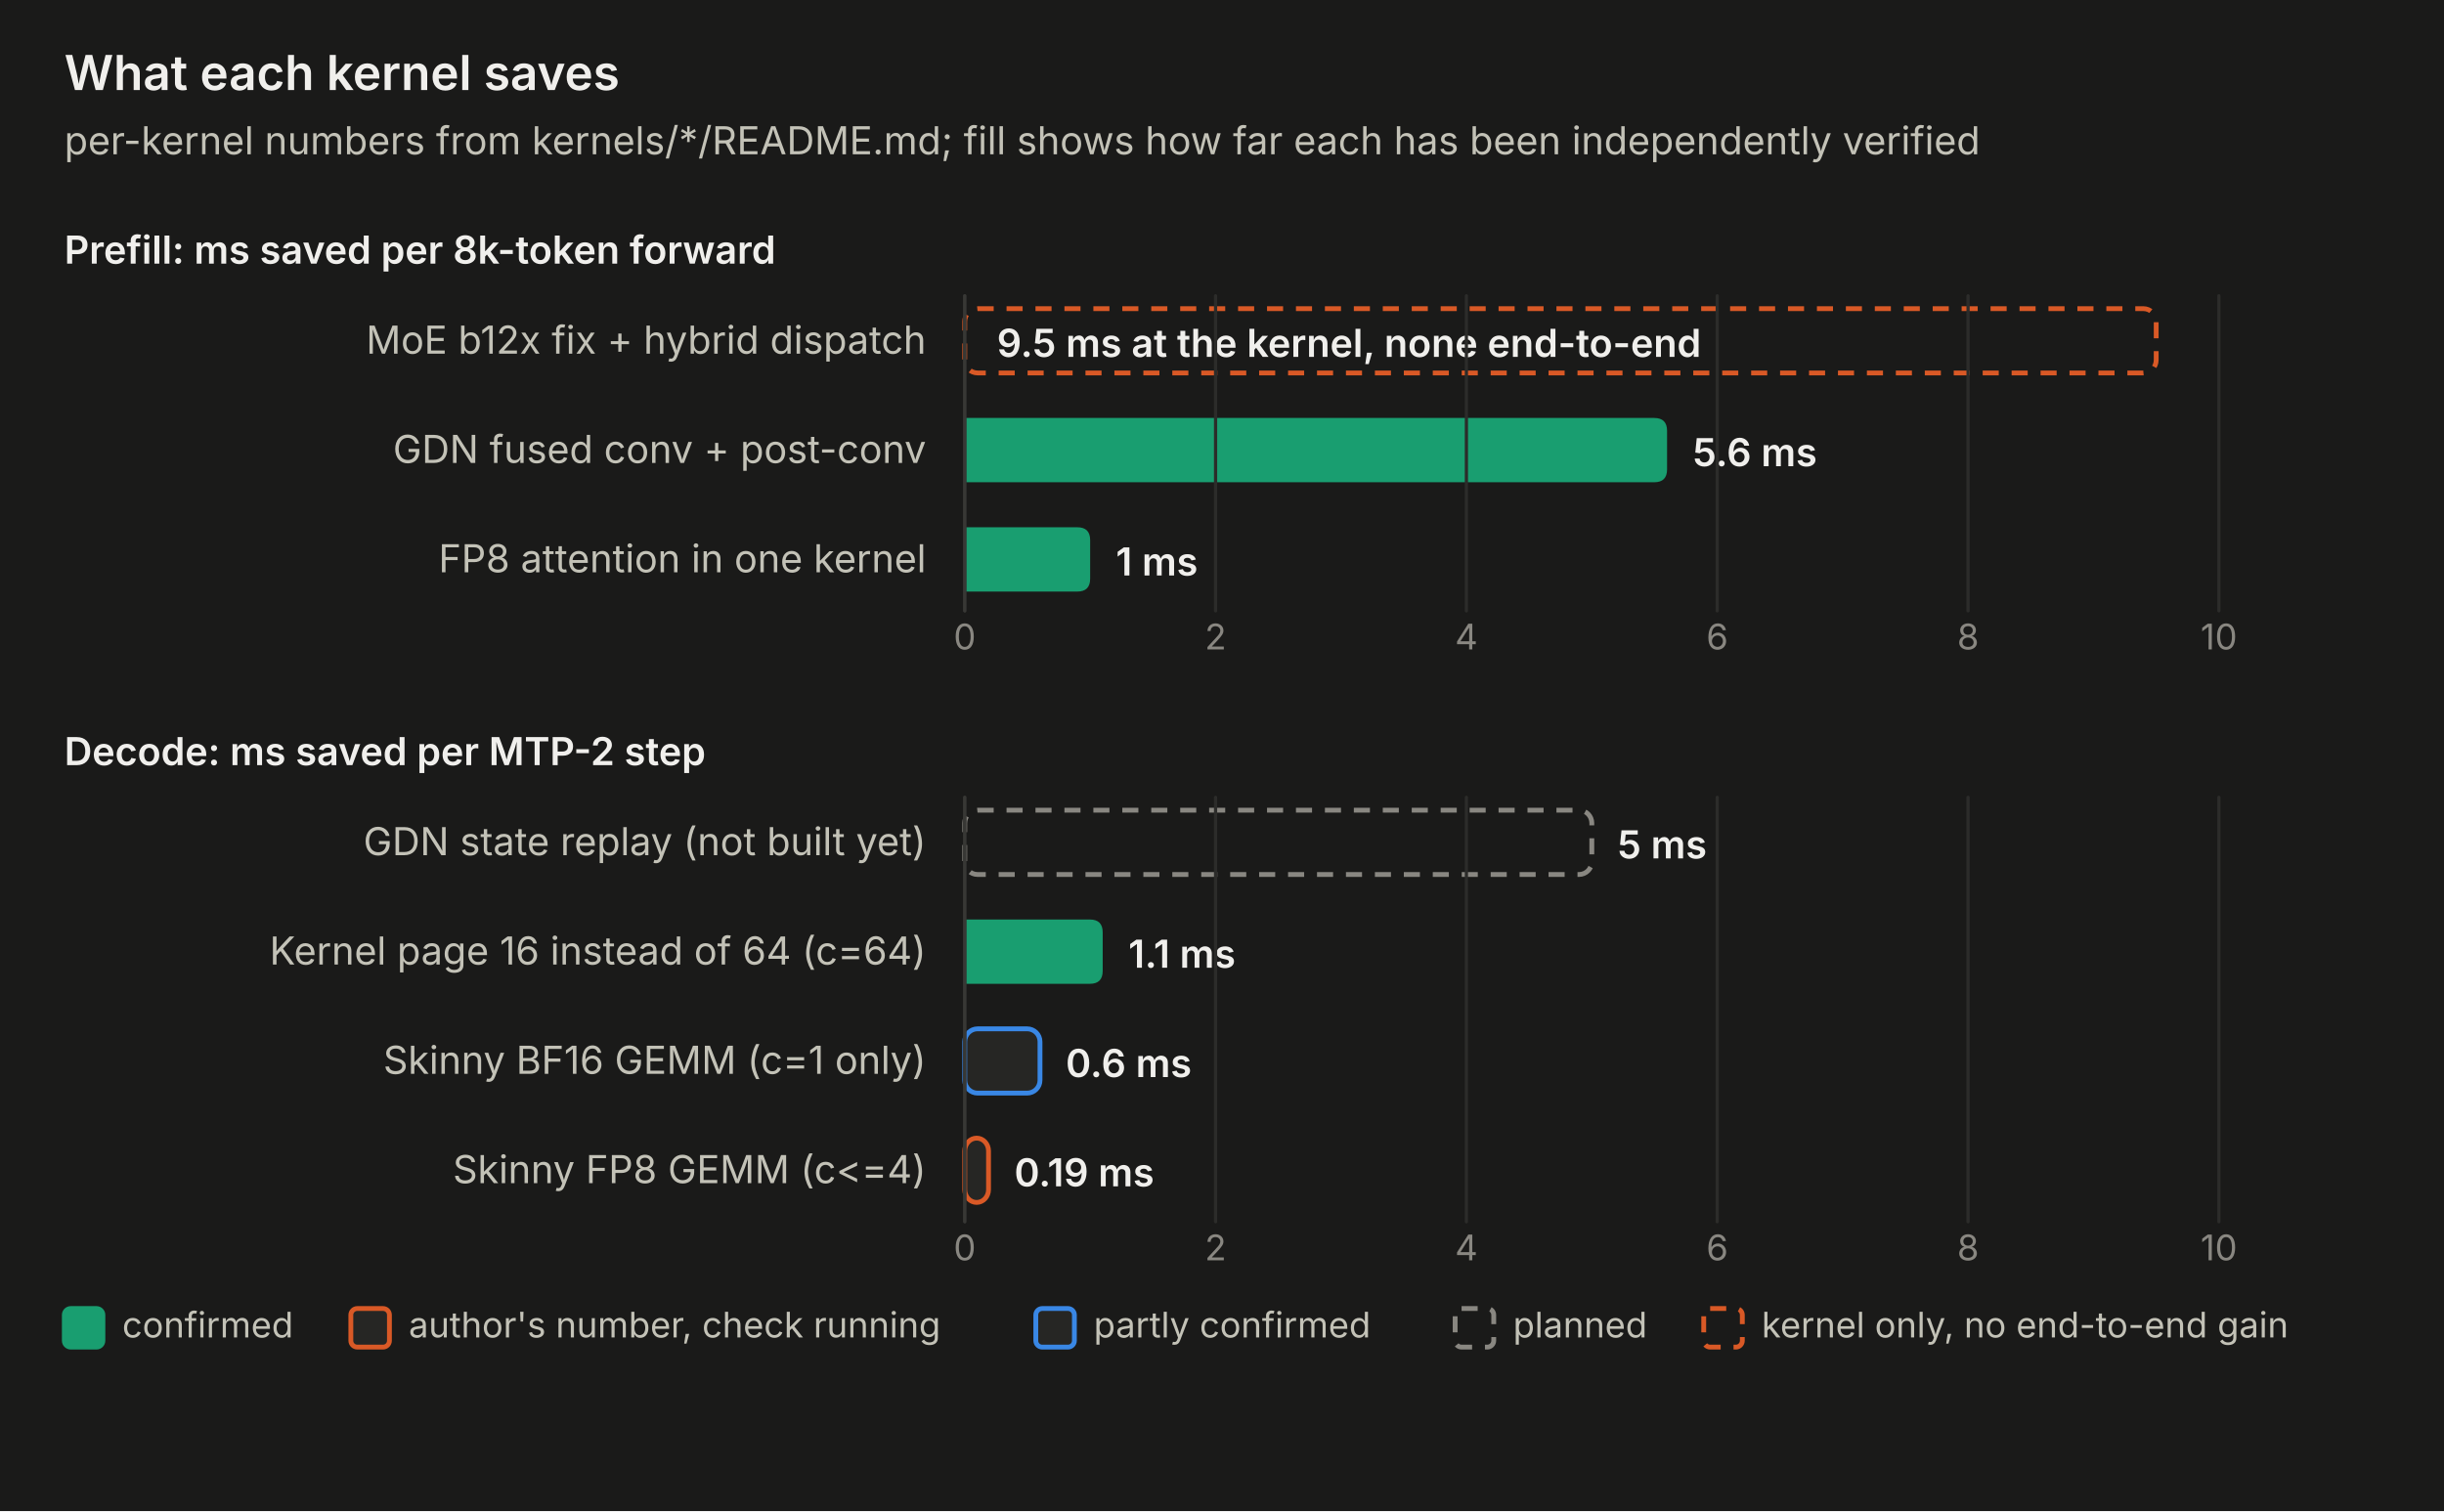
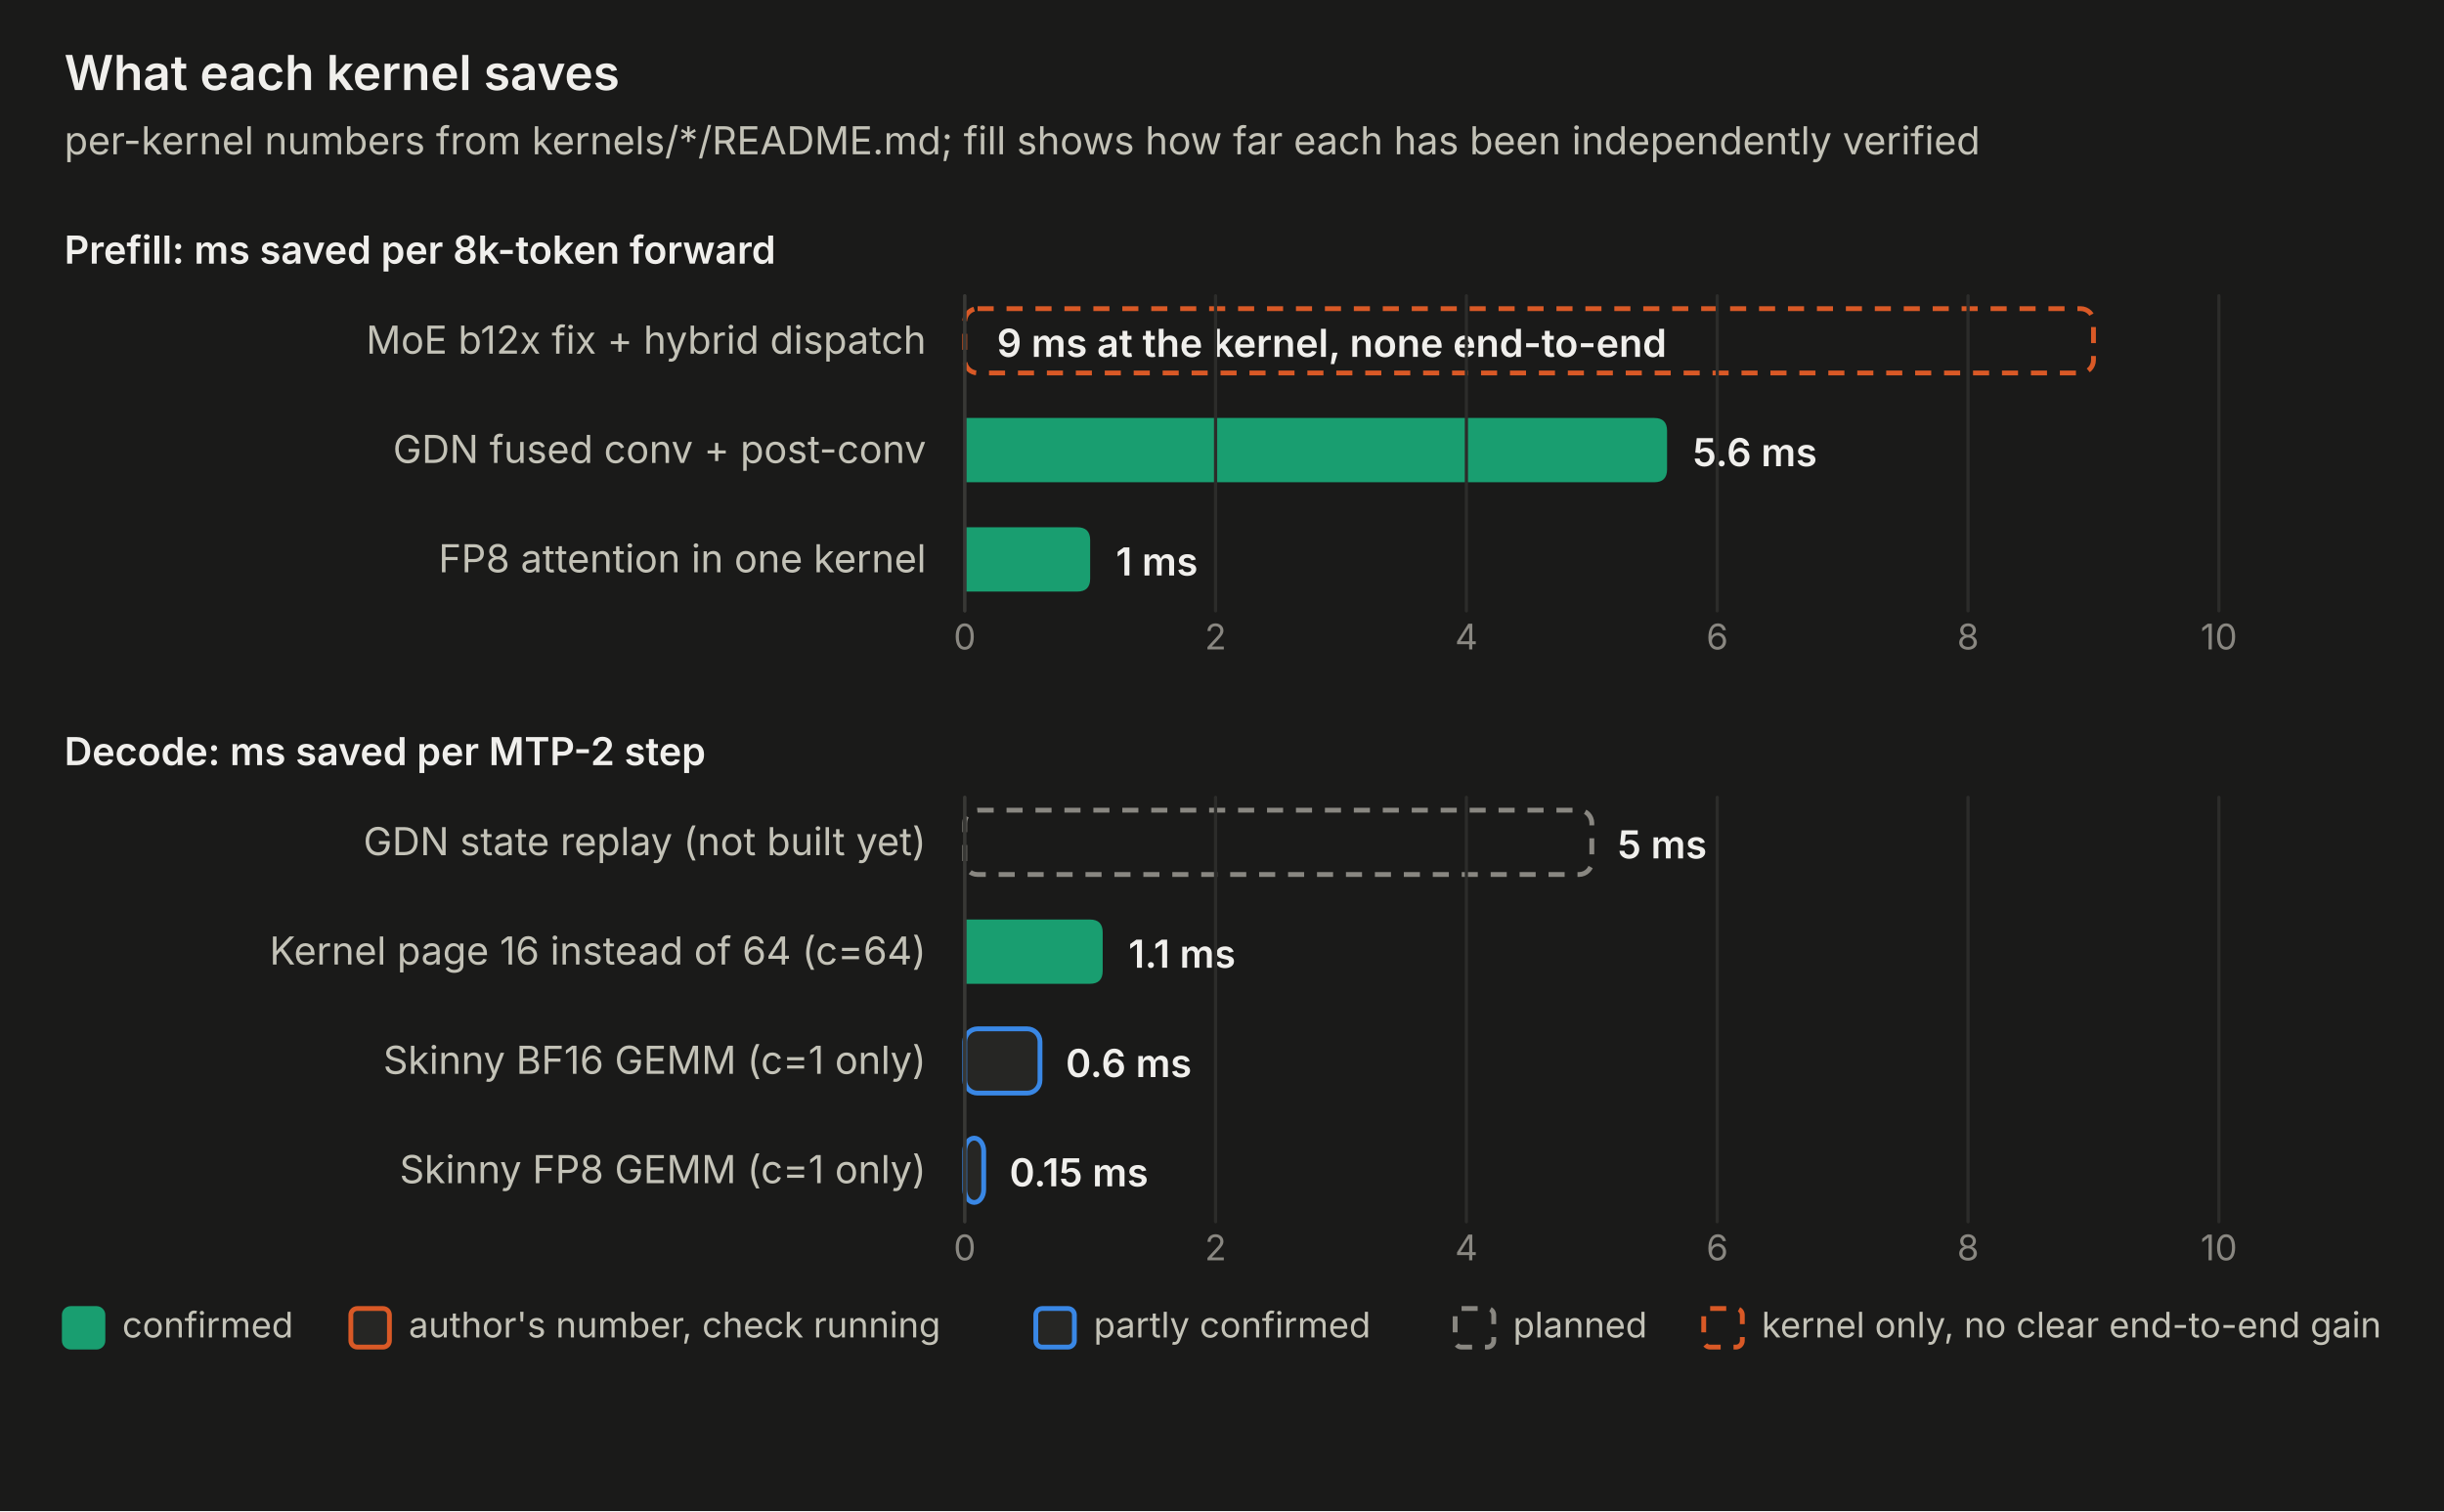
<svg xmlns="http://www.w3.org/2000/svg" viewBox="0 0 760 470" width="760" height="470" role="img" aria-label="Milliseconds saved per forward or decode step by each kernel, with its verification status" font-family="system-ui, -apple-system, Segoe UI, sans-serif">
  <defs />
  <rect width="100%" height="100%" fill="#1a1a19" />
  <text x="20.0" y="28.0" font-size="15" font-weight="600" fill="#f0efec" text-anchor="start">What each kernel saves</text>
  <text x="20.0" y="48.0" font-size="12" font-weight="400" fill="#c3c2b7" text-anchor="start">per-kernel numbers from kernels/*/README.md; fill shows how far each has been independently verified</text>
  <text x="20.0" y="82.0" font-size="12" font-weight="600" fill="#f0efec" text-anchor="start">Prefill: ms saved per 8k-token forward</text>
  <text x="288.0" y="110.0" font-size="12" font-weight="400" fill="#c3c2b7" text-anchor="end">MoE b12x fix + hybrid dispatch</text>
-   <rect x="300.0" y="96.0" width="370.5" height="20.0" rx="4" fill="#1a1a19" stroke="#d95926" stroke-width="1.5" stroke-dasharray="5 4" />
-   <text x="310.0" y="111.0" font-size="12" font-weight="600" fill="#f0efec" text-anchor="start">9.5 ms at the kernel, none end-to-end</text>
+   <rect x="300.0" y="96.0" width="351.0" height="20.0" rx="4" fill="#1a1a19" stroke="#d95926" stroke-width="1.5" stroke-dasharray="5 4" />
+   <text x="310.0" y="111.0" font-size="12" font-weight="600" fill="#f0efec" text-anchor="start">9 ms at the kernel, none end-to-end</text>
  <text x="288.0" y="144.0" font-size="12" font-weight="400" fill="#c3c2b7" text-anchor="end">GDN fused conv + post-conv</text>
  <path d="M300.0,130.0 H514.4 Q518.4,130.0 518.4,134.0 V146.0 Q518.4,150.0 514.4,150.0 H300.0 Z" fill="#199e70" />
  <text x="526.4" y="145.0" font-size="12" font-weight="600" fill="#f0efec" text-anchor="start">5.6 ms</text>
  <text x="288.0" y="178.0" font-size="12" font-weight="400" fill="#c3c2b7" text-anchor="end">FP8 attention in one kernel</text>
  <path d="M300.0,164.0 H335.0 Q339.0,164.0 339.0,168.0 V180.0 Q339.0,184.0 335.0,184.0 H300.0 Z" fill="#199e70" />
  <text x="347.0" y="179.0" font-size="12" font-weight="600" fill="#f0efec" text-anchor="start">1 ms</text>
  <line x1="300.0" y1="92.0" x2="300.0" y2="190.0" stroke="#2c2c2a" stroke-width="1" stroke-linecap="round" />
  <text x="300.0" y="202.0" font-size="11" font-weight="400" fill="#898781" text-anchor="middle">0</text>
  <line x1="378.0" y1="92.0" x2="378.0" y2="190.0" stroke="#2c2c2a" stroke-width="1" stroke-linecap="round" />
  <text x="378.0" y="202.0" font-size="11" font-weight="400" fill="#898781" text-anchor="middle">2</text>
  <line x1="456.0" y1="92.0" x2="456.0" y2="190.0" stroke="#2c2c2a" stroke-width="1" stroke-linecap="round" />
  <text x="456.0" y="202.0" font-size="11" font-weight="400" fill="#898781" text-anchor="middle">4</text>
  <line x1="534.0" y1="92.0" x2="534.0" y2="190.0" stroke="#2c2c2a" stroke-width="1" stroke-linecap="round" />
  <text x="534.0" y="202.0" font-size="11" font-weight="400" fill="#898781" text-anchor="middle">6</text>
  <line x1="612.0" y1="92.0" x2="612.0" y2="190.0" stroke="#2c2c2a" stroke-width="1" stroke-linecap="round" />
  <text x="612.0" y="202.0" font-size="11" font-weight="400" fill="#898781" text-anchor="middle">8</text>
  <line x1="690.0" y1="92.0" x2="690.0" y2="190.0" stroke="#2c2c2a" stroke-width="1" stroke-linecap="round" />
  <text x="690.0" y="202.0" font-size="11" font-weight="400" fill="#898781" text-anchor="middle">10</text>
  <line x1="300.0" y1="92.0" x2="300.0" y2="190.0" stroke="#383835" stroke-width="1" stroke-linecap="round" />
  <text x="20.0" y="238.0" font-size="12" font-weight="600" fill="#f0efec" text-anchor="start">Decode: ms saved per MTP-2 step</text>
  <text x="288.0" y="266.0" font-size="12" font-weight="400" fill="#c3c2b7" text-anchor="end">GDN state replay (not built yet)</text>
  <rect x="300.0" y="252.0" width="195.0" height="20.0" rx="4" fill="#1a1a19" stroke="#898781" stroke-width="1.5" stroke-dasharray="5 4" />
  <text x="503.0" y="267.0" font-size="12" font-weight="600" fill="#f0efec" text-anchor="start">5 ms</text>
  <text x="288.0" y="300.0" font-size="12" font-weight="400" fill="#c3c2b7" text-anchor="end">Kernel page 16 instead of 64 (c=64)</text>
  <path d="M300.0,286.0 H338.9 Q342.9,286.0 342.9,290.0 V302.0 Q342.9,306.0 338.9,306.0 H300.0 Z" fill="#199e70" />
  <text x="350.9" y="301.0" font-size="12" font-weight="600" fill="#f0efec" text-anchor="start">1.1 ms</text>
  <text x="288.0" y="334.0" font-size="12" font-weight="400" fill="#c3c2b7" text-anchor="end">Skinny BF16 GEMM (c=1 only)</text>
  <rect x="300.0" y="320.0" width="23.4" height="20.0" rx="4" fill="#262624" stroke="#3987e5" stroke-width="1.5" />
  <text x="331.4" y="335.0" font-size="12" font-weight="600" fill="#f0efec" text-anchor="start">0.6 ms</text>
-   <text x="288.0" y="368.0" font-size="12" font-weight="400" fill="#c3c2b7" text-anchor="end">Skinny FP8 GEMM (c&lt;=4)</text>
-   <rect x="300.0" y="354.0" width="7.4" height="20.0" rx="4" fill="#262624" stroke="#d95926" stroke-width="1.5" />
-   <text x="315.4" y="369.0" font-size="12" font-weight="600" fill="#f0efec" text-anchor="start">0.19 ms</text>
+   <text x="288.0" y="368.0" font-size="12" font-weight="400" fill="#c3c2b7" text-anchor="end">Skinny FP8 GEMM (c=1 only)</text>
+   <rect x="300.0" y="354.0" width="5.9" height="20.0" rx="4" fill="#262624" stroke="#3987e5" stroke-width="1.5" />
+   <text x="313.9" y="369.0" font-size="12" font-weight="600" fill="#f0efec" text-anchor="start">0.15 ms</text>
  <line x1="300.0" y1="248.0" x2="300.0" y2="380.0" stroke="#2c2c2a" stroke-width="1" stroke-linecap="round" />
  <text x="300.0" y="392.0" font-size="11" font-weight="400" fill="#898781" text-anchor="middle">0</text>
  <line x1="378.0" y1="248.0" x2="378.0" y2="380.0" stroke="#2c2c2a" stroke-width="1" stroke-linecap="round" />
  <text x="378.0" y="392.0" font-size="11" font-weight="400" fill="#898781" text-anchor="middle">2</text>
  <line x1="456.0" y1="248.0" x2="456.0" y2="380.0" stroke="#2c2c2a" stroke-width="1" stroke-linecap="round" />
  <text x="456.0" y="392.0" font-size="11" font-weight="400" fill="#898781" text-anchor="middle">4</text>
  <line x1="534.0" y1="248.0" x2="534.0" y2="380.0" stroke="#2c2c2a" stroke-width="1" stroke-linecap="round" />
  <text x="534.0" y="392.0" font-size="11" font-weight="400" fill="#898781" text-anchor="middle">6</text>
  <line x1="612.0" y1="248.0" x2="612.0" y2="380.0" stroke="#2c2c2a" stroke-width="1" stroke-linecap="round" />
  <text x="612.0" y="392.0" font-size="11" font-weight="400" fill="#898781" text-anchor="middle">8</text>
  <line x1="690.0" y1="248.0" x2="690.0" y2="380.0" stroke="#2c2c2a" stroke-width="1" stroke-linecap="round" />
  <text x="690.0" y="392.0" font-size="11" font-weight="400" fill="#898781" text-anchor="middle">10</text>
  <line x1="300.0" y1="248.0" x2="300.0" y2="380.0" stroke="#383835" stroke-width="1" stroke-linecap="round" />
  <rect x="20.0" y="407.0" width="12.0" height="12.0" rx="2" fill="#199e70" stroke="#199e70" stroke-width="1.5" />
  <text x="38.0" y="416.0" font-size="11" font-weight="400" fill="#c3c2b7" text-anchor="start">confirmed</text>
  <rect x="109.1" y="407.0" width="12.0" height="12.0" rx="2" fill="#262624" stroke="#d95926" stroke-width="1.5" />
  <text x="127.1" y="416.0" font-size="11" font-weight="400" fill="#c3c2b7" text-anchor="start">author's number, check running</text>
  <rect x="322.1" y="407.0" width="12.0" height="12.0" rx="2" fill="#262624" stroke="#3987e5" stroke-width="1.5" />
  <text x="340.1" y="416.0" font-size="11" font-weight="400" fill="#c3c2b7" text-anchor="start">partly confirmed</text>
  <rect x="452.5" y="407.0" width="12.0" height="12.0" rx="2" fill="#1a1a19" stroke="#898781" stroke-width="1.5" stroke-dasharray="5 4" />
  <text x="470.5" y="416.0" font-size="11" font-weight="400" fill="#c3c2b7" text-anchor="start">planned</text>
  <rect x="529.8" y="407.0" width="12.0" height="12.0" rx="2" fill="#1a1a19" stroke="#d95926" stroke-width="1.5" stroke-dasharray="5 4" />
-   <text x="547.8" y="416.0" font-size="11" font-weight="400" fill="#c3c2b7" text-anchor="start">kernel only, no end-to-end gain</text>
+   <text x="547.8" y="416.0" font-size="11" font-weight="400" fill="#c3c2b7" text-anchor="start">kernel only, no clear end-to-end gain</text>
</svg>
